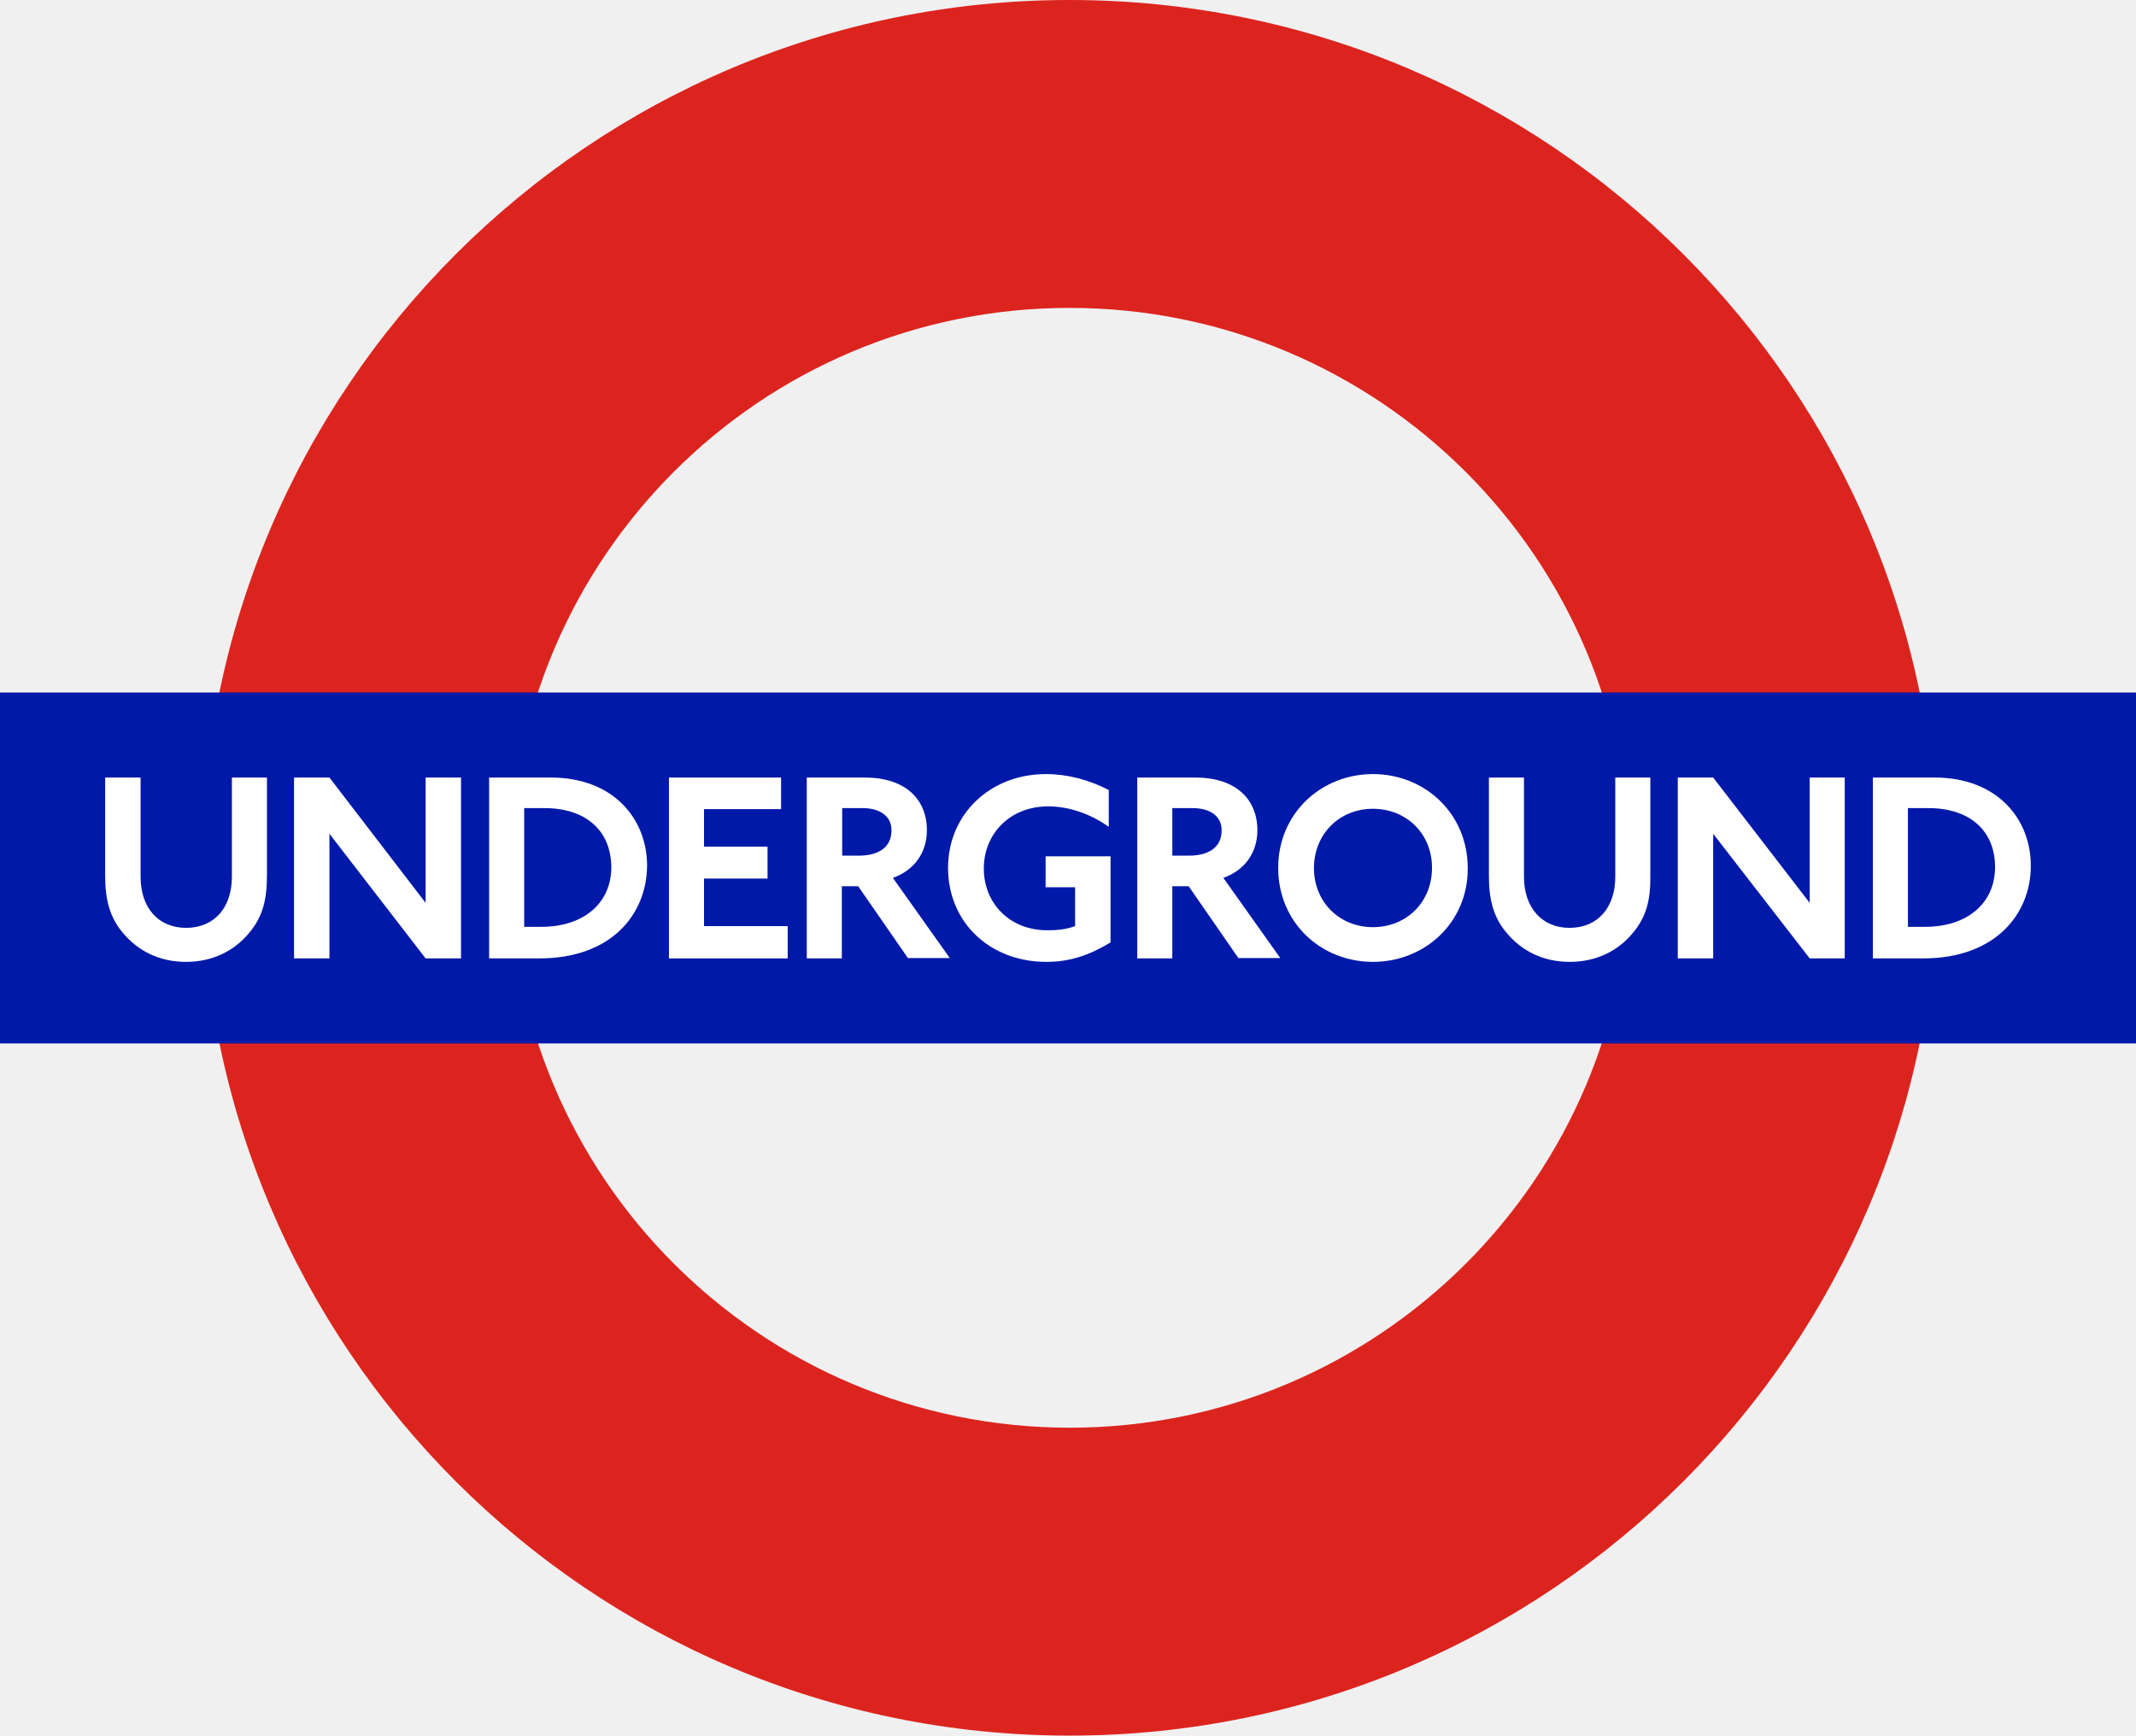
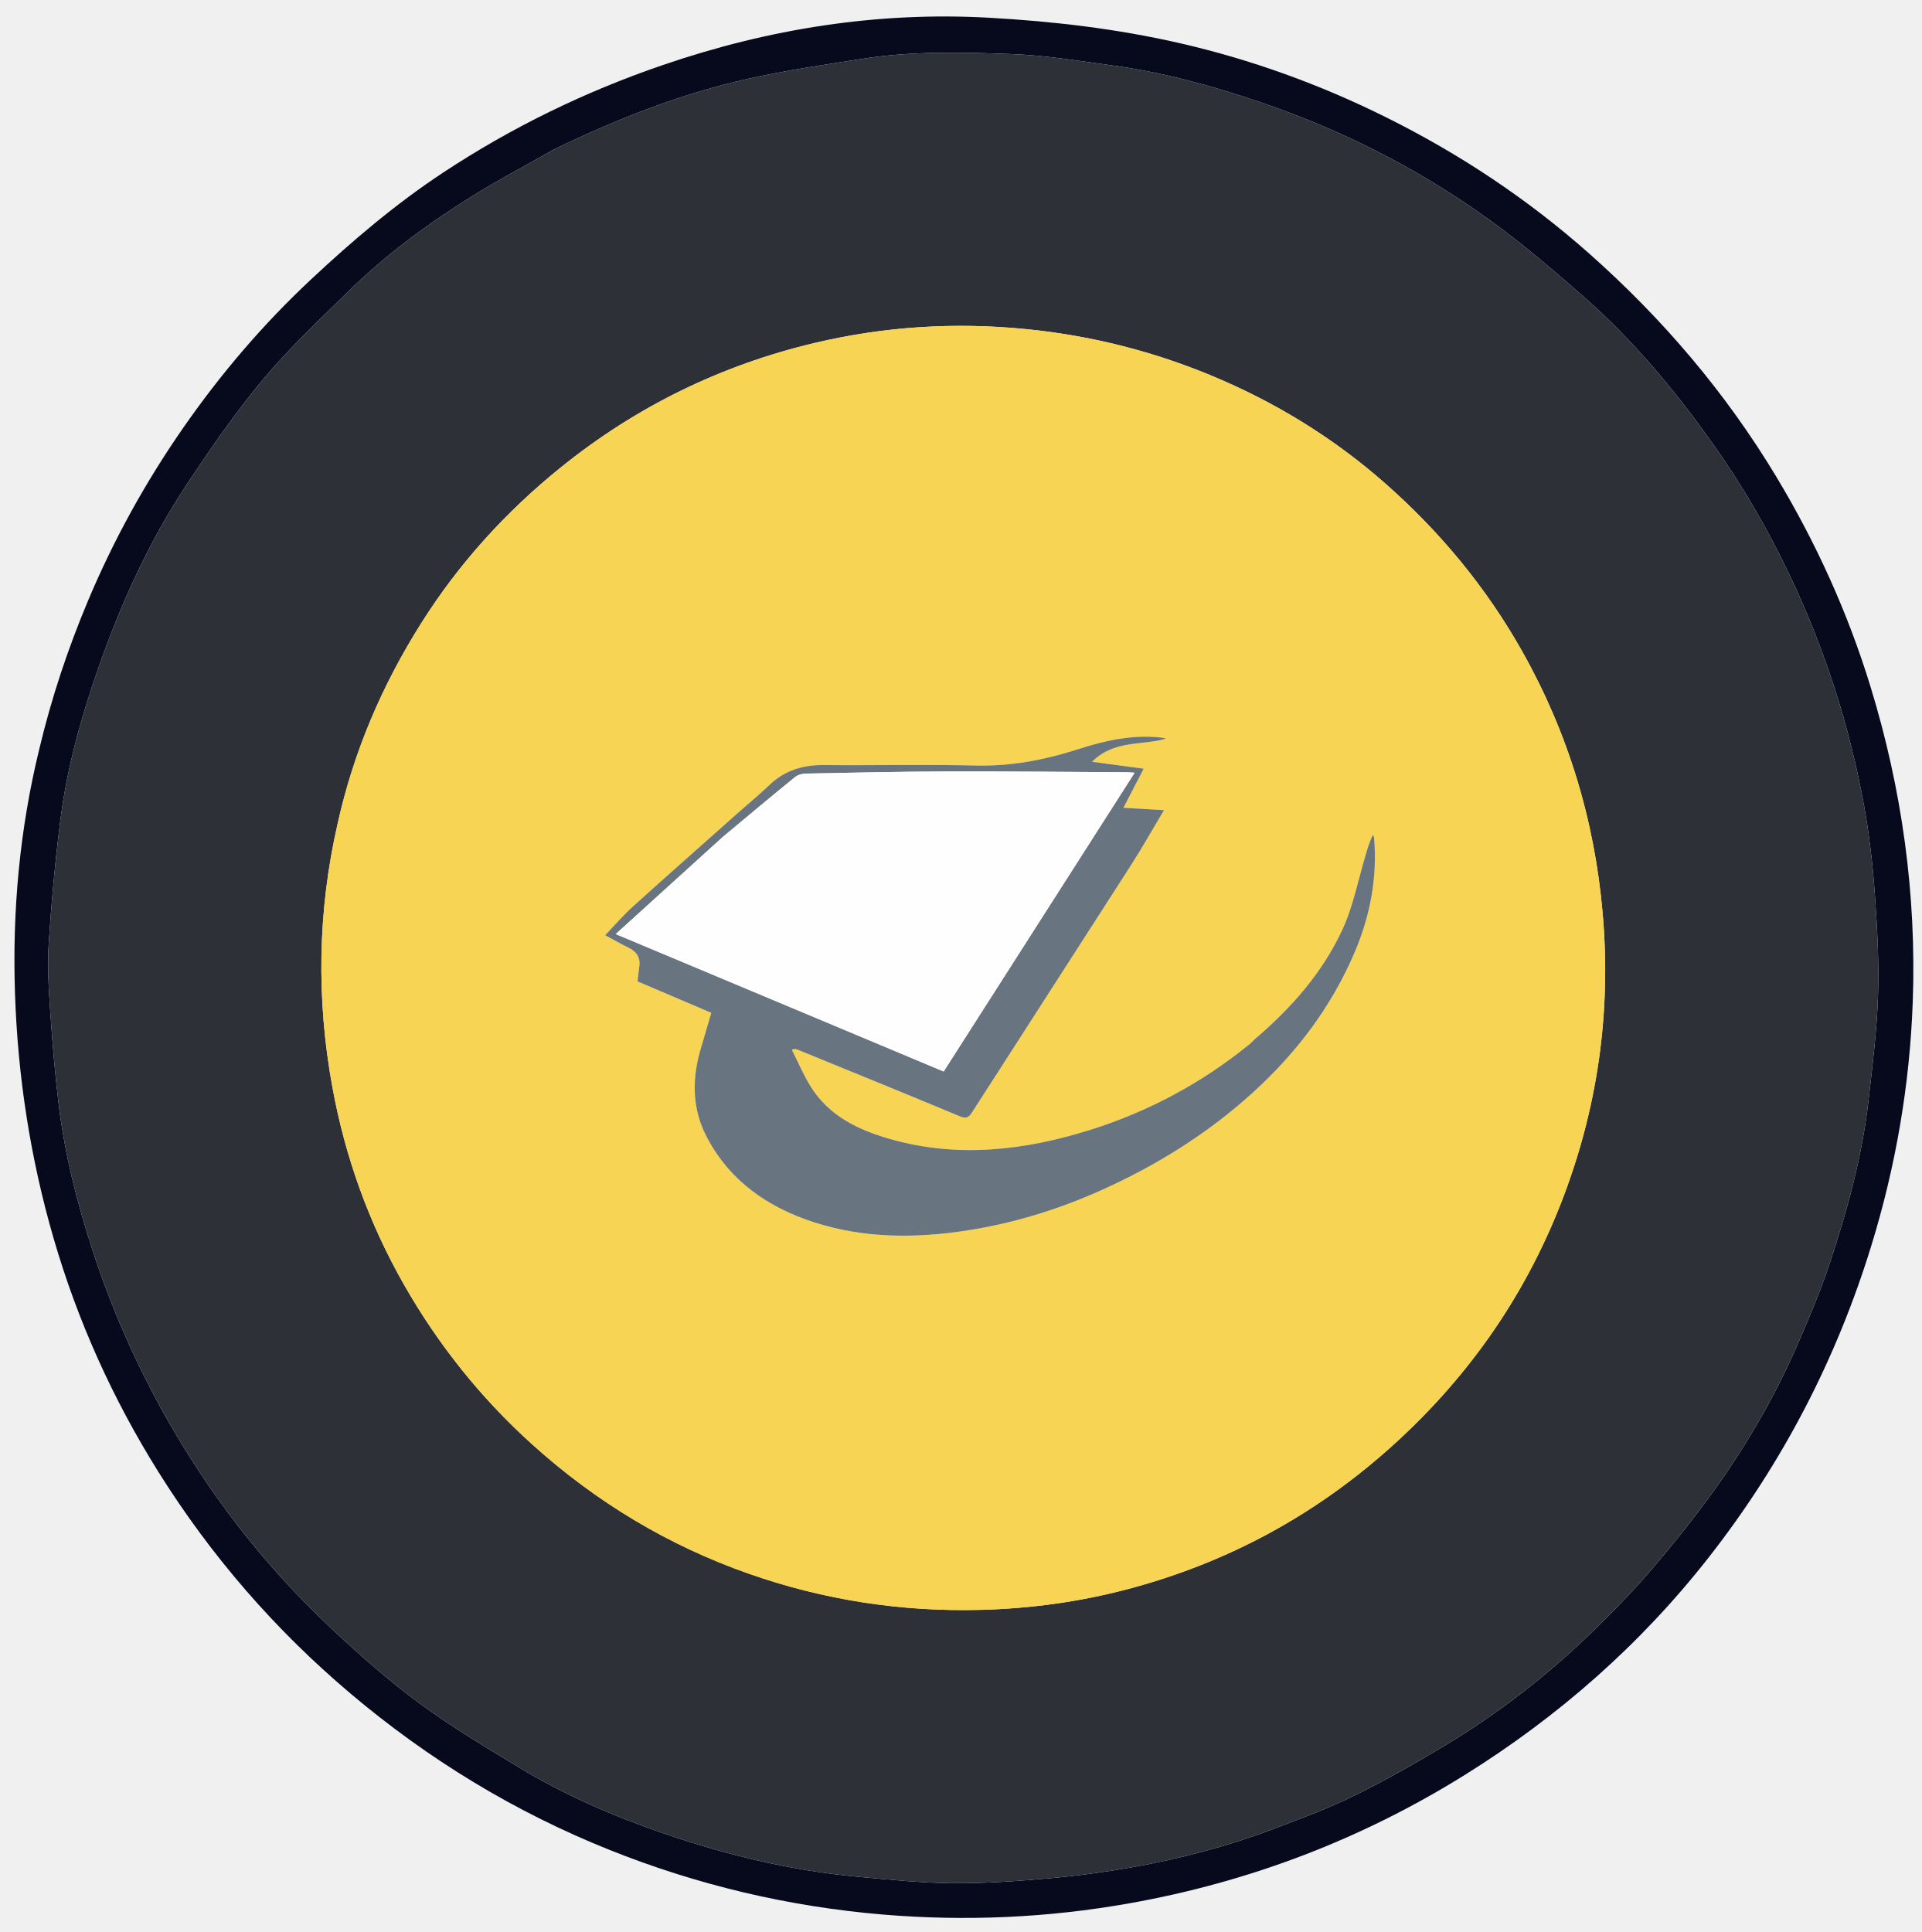
- <svg xmlns="http://www.w3.org/2000/svg" version="1.1" id="Livello_1" x="0px" y="0px" viewBox="0 0 615.3 500" enable-background="new 0 0 615.3 500" xml:space="preserve">
-   <g>
-     <path fill="#DC241F" d="M469.5,250c0,89.1-72.3,161.3-161.3,161.3c-89.1,0-161.3-72.2-161.3-161.3S219,88.7,308.1,88.7   C397.2,88.7,469.5,160.9,469.5,250 M308.1,0C170,0,58.1,111.9,58.1,250c0,138.1,111.9,250,250,250c138.1,0,250-111.9,250-250   C558.1,111.9,446.2,0,308.1,0" />
-     <rect x="0" y="199.5" fill="#0019A8" width="615.3" height="101.1" />
-     <path fill="#FFFFFF" d="M71.9,268.6c-4.2,5.2-10.5,8.5-18.3,8.5c-7.8,0-14-3.2-18.4-8.6c-3.4-4.1-4.9-9-4.9-16V224h10.2v28.6   c0,8.9,5.1,14.7,13.1,14.7c8.2,0,13.2-5.9,13.2-14.7V224h10.1v28.2C76.9,259.4,75.6,264.1,71.9,268.6" />
-     <polygon fill="#FFFFFF" points="122.6,276.1 94.9,240.2 94.9,276.1 84.7,276.1 84.7,224 94.9,224 122.6,260.1 122.6,224 132.8,224    132.8,276.1  " />
-     <path fill="#FFFFFF" d="M155.4,276.1h-14.5V224h17.8c18,0,27.7,11.9,27.7,25.4C186.3,263.4,176.1,276.1,155.4,276.1 M156.8,232.8   H151V267h5c12.1,0,20.1-6.8,20.1-17.2C176,239.3,168.8,232.8,156.8,232.8" />
-     <polygon fill="#FFFFFF" points="192.7,276.1 192.7,224 225,224 225,233.1 202.8,233.1 202.8,243.9 221.1,243.9 221.1,253.1    202.8,253.1 202.8,266.8 226.9,266.8 226.9,276.1  " />
-     <path fill="#FFFFFF" d="M261.6,276.1l-14.4-20.8h-4.7v20.8h-10.1V224h16.9c10.7,0,17.7,5.6,17.7,15.2c0,6.4-3.6,11.5-9.8,13.7   l16.4,23.1H261.6z M248.4,232.8h-5.8v13.7h4.8c5.9,0,9.4-2.6,9.4-7.2C256.9,235.3,253.7,232.8,248.4,232.8" />
-     <path fill="#FFFFFF" d="M301.4,277.1c-16.3,0-28.3-11.4-28.3-27.1c0-15.3,12-27,28.2-27c6.1,0,12.3,1.6,18.1,4.6v10.6   c-4.9-3.5-11.2-5.9-17.4-5.9c-11.3,0-18.6,8.1-18.6,17.9c0,10,7.4,17.8,18.3,17.8c2.7,0,5.3-0.2,8-1.2v-11.2h-8.5v-8.9h18.7v24.8   C313.6,275.3,308.1,277.1,301.4,277.1" />
-     <path fill="#FFFFFF" d="M356.8,276.1l-14.4-20.8h-4.7v20.8h-10.1V224h16.9c10.7,0,17.7,5.6,17.7,15.2c0,6.4-3.6,11.5-9.8,13.7   l16.4,23.1H356.8z M343.5,232.8h-5.8v13.7h4.8c5.9,0,9.4-2.6,9.4-7.2C352,235.3,348.8,232.8,343.5,232.8" />
-     <path fill="#FFFFFF" d="M395.5,277.1c-15,0-27.3-11.3-27.3-27.1c0-15.7,12.4-27,27.3-27c14.9,0,27.3,11.3,27.3,27.1   C422.9,265.8,410.4,277.1,395.5,277.1 M395.5,233c-9.8,0-17,7.4-17,17.1c0,9.6,7.2,17,17,17c9.8,0,17-7.4,17-17   C412.6,240.4,405.3,233,395.5,233" />
-     <path fill="#FFFFFF" d="M470.5,268.6c-4.2,5.2-10.5,8.5-18.3,8.5c-7.8,0-14-3.2-18.4-8.6c-3.4-4.1-4.9-9-4.9-16V224h10.1v28.6   c0,8.9,5.2,14.7,13.1,14.7c8.2,0,13.2-5.9,13.2-14.7V224h10.1v28.2C475.5,259.4,474.2,264.1,470.5,268.6" />
-     <polygon fill="#FFFFFF" points="521.3,276.1 493.5,240.2 493.5,276.1 483.3,276.1 483.3,224 493.5,224 521.3,260.1 521.3,224    531.4,224 531.4,276.1  " />
-     <path fill="#FFFFFF" d="M554,276.1h-14.5V224h17.8c18,0,27.7,11.9,27.7,25.4C585,263.4,574.7,276.1,554,276.1 M555.5,232.8h-5.9   V267h5c12.1,0,20.1-6.8,20.1-17.2C574.7,239.3,567.4,232.8,555.5,232.8" />
-   </g>
+ <svg xmlns="http://www.w3.org/2000/svg" version="1.1" id="Layer_1" x="0px" y="0px" width="100%" viewBox="0 0 1113 1119" enable-background="new 0 0 1113 1119" xml:space="preserve">
+   <path fill="transparent" opacity="1" stroke="none" d=" M1114,411   C1114,647.64 1114,883.78 1114,1119.96   C743.068,1119.96 372.136,1119.96 1.102,1119.96   C1.102,747.11 1.102,374.219 1.102,1.165   C372,1.165 743,1.165 1114,1.165   C1114,137.531 1114,274.015 1114,411  M22.73,434.167   C11.358,480.457 7.11,527.414 8.672,575.037   C10.262,623.527 17.595,671.024 31.146,717.594   C45.018,765.268 65.267,810.129 91.527,852.174   C121.954,900.889 159.163,943.872 203.096,980.968   C248.228,1019.076 298.043,1049.431 352.902,1071.396   C403.842,1091.791 456.714,1104.301 511.36,1108.888   C559.166,1112.901 606.812,1110.792 654.061,1102.401   C723.634,1090.044 788.618,1065.289 848.562,1027.911   C902.786,994.101 950.229,952.394 989.69,901.991   C1032.251,847.629 1063.6,787.339 1083.888,721.303   C1098.01,675.337 1106.095,628.327 1107.822,580.316   C1110.061,518.078 1101.582,457.139 1083.34,397.645   C1070.23,354.886 1051.843,314.397 1028.762,276.063   C999.454,227.385 963.021,184.634 920.591,147.002   C884.909,115.356 845.457,89.146 802.765,67.923   C764.556,48.93 724.655,34.461 683.033,24.942   C646.817,16.66 610.052,12.352 572.991,10.278   C508.161,6.649 445.369,16.654 384.061,37.617   C338.981,53.032 296.53,73.663 256.788,99.872   C229.223,118.05 204.175,139.357 180.092,161.883   C152.372,187.811 127.877,216.502 106.239,247.614   C84.337,279.106 65.864,312.521 50.985,347.933   C39.33,375.672 29.839,404.085 22.73,434.167  z" />
+   <path fill="#060A1C" opacity="1" stroke="none" d=" M22.777,433.751   C29.839,404.085 39.33,375.672 50.985,347.933   C65.864,312.521 84.337,279.106 106.239,247.614   C127.877,216.502 152.372,187.811 180.092,161.883   C204.175,139.357 229.223,118.05 256.788,99.872   C296.53,73.663 338.981,53.032 384.061,37.617   C445.369,16.654 508.161,6.649 572.991,10.278   C610.052,12.352 646.817,16.66 683.033,24.942   C724.655,34.461 764.556,48.93 802.765,67.923   C845.457,89.146 884.909,115.356 920.591,147.002   C963.021,184.634 999.454,227.385 1028.762,276.063   C1051.843,314.397 1070.23,354.886 1083.34,397.645   C1101.582,457.139 1110.061,518.078 1107.822,580.316   C1106.095,628.327 1098.01,675.337 1083.888,721.303   C1063.6,787.339 1032.251,847.629 989.69,901.991   C950.229,952.394 902.786,994.101 848.562,1027.911   C788.618,1065.289 723.634,1090.044 654.061,1102.401   C606.812,1110.792 559.166,1112.901 511.36,1108.888   C456.714,1104.301 403.842,1091.791 352.902,1071.396   C298.043,1049.431 248.228,1019.076 203.096,980.968   C159.163,943.872 121.954,900.889 91.527,852.174   C65.267,810.129 45.018,765.268 31.146,717.594   C17.595,671.024 10.262,623.527 8.672,575.037   C7.11,527.414 11.358,480.457 22.777,433.751  M321.009,86.458   C304.696,95.746 288.044,104.492 272.148,114.445   C247.077,130.143 223.281,147.704 202.112,168.464   C185.149,185.1 167.688,201.431 152.485,219.601   C136.457,238.758 122.166,259.484 108.335,280.334   C86.267,313.601 69.892,349.796 56.764,387.447   C46.859,415.853 38.806,444.804 35.011,474.679   C31.988,498.476 29.781,522.408 28.214,546.346   C27.37,559.232 28.182,572.285 29.054,585.209   C30.291,603.541 31.811,621.879 34.044,640.113   C37.562,668.832 44.685,696.801 53.643,724.276   C65.638,761.064 81.452,796.136 101.129,829.498   C116.004,854.72 132.8,878.607 151.691,900.877   C164.658,916.163 178.611,930.748 193.247,944.446   C209.21,959.385 225.757,973.911 243.361,986.83   C261.79,1000.354 281.545,1012.139 301.139,1023.992   C327.406,1039.88 355.522,1051.987 384.507,1061.939   C421.149,1074.52 458.664,1083.527 497.331,1087.039   C515.476,1088.688 533.672,1090.589 551.859,1090.741   C570.4,1090.896 589.002,1089.548 607.495,1087.921   C623.629,1086.502 639.747,1084.332 655.697,1081.508   C684.002,1076.497 711.759,1069.14 738.659,1058.927   C754.176,1053.036 769.811,1047.215 784.669,1039.893   C802.512,1031.099 819.87,1021.216 836.929,1010.957   C867.894,992.335 896.362,970.285 922.262,945.096   C934.887,932.818 947.214,920.121 958.573,906.682   C972.154,890.614 985.296,874.062 997.293,856.793   C1014.574,831.917 1029.498,805.537 1041.556,777.689   C1048.085,762.61 1054.542,747.423 1059.701,731.844   C1069.821,701.286 1078.414,670.253 1082.097,638.147   C1084.436,617.761 1087.016,597.324 1087.7,576.849   C1088.354,557.303 1087.27,537.639 1085.874,518.103   C1084.66,501.119 1082.749,484.098 1079.737,467.346   C1071.382,420.876 1057.005,376.218 1036.747,333.55   C1024.111,306.936 1009.396,281.501 992.313,257.431   C970.332,226.462 946.238,197.347 917.656,172.236   C902.342,158.781 886.841,145.446 870.571,133.191   C827.622,100.84 780.406,76.322 729.492,59.027   C701.655,49.572 673.343,41.833 644.15,37.891   C624.808,35.28 605.429,32.038 585.983,31.316   C557.28,30.249 528.419,29.542 499.859,33.995   C477.466,37.486 454.983,40.783 432.889,45.727   C394.157,54.393 357.383,68.884 321.009,86.458  z" />
+   <path fill="#2E3038" opacity="1" stroke="none" d=" M321.343,86.285   C357.383,68.884 394.157,54.393 432.889,45.727   C454.983,40.783 477.466,37.486 499.859,33.995   C528.419,29.542 557.28,30.249 585.983,31.316   C605.429,32.038 624.808,35.28 644.15,37.891   C673.343,41.833 701.655,49.572 729.492,59.027   C780.406,76.322 827.622,100.84 870.571,133.191   C886.841,145.446 902.342,158.781 917.656,172.236   C946.238,197.347 970.332,226.462 992.313,257.431   C1009.396,281.501 1024.111,306.936 1036.747,333.55   C1057.005,376.218 1071.382,420.876 1079.737,467.346   C1082.749,484.098 1084.66,501.119 1085.874,518.103   C1087.27,537.639 1088.354,557.303 1087.7,576.849   C1087.016,597.324 1084.436,617.761 1082.097,638.147   C1078.414,670.253 1069.821,701.286 1059.701,731.844   C1054.542,747.423 1048.085,762.61 1041.556,777.689   C1029.498,805.537 1014.574,831.917 997.293,856.793   C985.296,874.062 972.154,890.614 958.573,906.682   C947.214,920.121 934.887,932.818 922.262,945.096   C896.362,970.285 867.894,992.335 836.929,1010.957   C819.87,1021.216 802.512,1031.099 784.669,1039.893   C769.811,1047.215 754.176,1053.036 738.659,1058.927   C711.759,1069.14 684.002,1076.497 655.697,1081.508   C639.747,1084.332 623.629,1086.502 607.495,1087.921   C589.002,1089.548 570.4,1090.896 551.859,1090.741   C533.672,1090.589 515.476,1088.688 497.331,1087.039   C458.664,1083.527 421.149,1074.52 384.507,1061.939   C355.522,1051.987 327.406,1039.88 301.139,1023.992   C281.545,1012.139 261.79,1000.354 243.361,986.83   C225.757,973.911 209.21,959.385 193.247,944.446   C178.611,930.748 164.658,916.163 151.691,900.877   C132.8,878.607 116.004,854.72 101.129,829.498   C81.452,796.136 65.638,761.064 53.643,724.276   C44.685,696.801 37.562,668.832 34.044,640.113   C31.811,621.879 30.291,603.541 29.054,585.209   C28.182,572.285 27.37,559.232 28.214,546.346   C29.781,522.408 31.988,498.476 35.011,474.679   C38.806,444.804 46.859,415.853 56.764,387.447   C69.892,349.796 86.267,313.601 108.335,280.334   C122.166,259.484 136.457,238.758 152.485,219.601   C167.688,201.431 185.149,185.1 202.112,168.464   C223.281,147.704 247.077,130.143 272.148,114.445   C288.044,104.492 304.696,95.746 321.343,86.285  M195.553,477.009   C183.944,527.692 183.171,578.625 192.511,629.69   C199.905,670.113 213.611,708.337 233.99,744.074   C253.843,778.888 278.544,809.802 308.352,836.68   C345.318,870.011 387.066,895.174 434.074,911.614   C477.453,926.785 522.084,933.61 568.018,932.422   C596.935,931.674 625.394,927.761 653.315,920.367   C709.766,905.417 759.922,878.583 803.672,839.833   C848.6,800.039 882.445,752.416 904.234,696.47   C925.23,642.56 933.265,586.705 928.234,528.977   C923.542,475.138 908.236,424.588 881.763,377.491   C860.937,340.441 834.209,308.133 802.341,280.042   C772.069,253.36 738.058,232.583 700.867,217.235   C666.701,203.135 631.107,194.271 594.219,190.611   C553.082,186.531 512.384,189.064 472.229,198.545   C417.658,211.431 368.441,235.483 324.74,270.766   C292.848,296.514 265.686,326.45 243.832,361.14   C221.372,396.792 204.927,434.982 195.553,477.009  z" />
+   <path fill="#F7D453" opacity="1" stroke="none" d=" M195.648,476.602   C204.927,434.982 221.372,396.792 243.832,361.14   C265.686,326.45 292.848,296.514 324.74,270.766   C368.441,235.483 417.658,211.431 472.229,198.545   C512.384,189.064 553.082,186.531 594.219,190.611   C631.107,194.271 666.701,203.135 700.867,217.235   C738.058,232.583 772.069,253.36 802.341,280.042   C834.209,308.133 860.937,340.441 881.763,377.491   C908.236,424.588 923.542,475.138 928.234,528.977   C933.265,586.705 925.23,642.56 904.234,696.47   C882.445,752.416 848.6,800.039 803.672,839.833   C759.922,878.583 709.766,905.417 653.315,920.367   C625.394,927.761 596.935,931.674 568.018,932.422   C522.084,933.61 477.453,926.785 434.074,911.614   C387.066,895.174 345.318,870.011 308.352,836.68   C278.544,809.802 253.843,778.888 233.99,744.074   C213.611,708.337 199.905,670.113 192.511,629.69   C183.171,578.625 183.944,527.692 195.648,476.602  M726.572,602.07   C725.61,602.992 724.71,603.988 723.679,604.825   C696.003,627.308 665.122,643.886 631.113,654.522   C593.146,666.396 554.699,670.832 515.737,659.782   C497.029,654.477 479.792,646.255 469.167,628.742   C465.147,622.116 462.093,614.905 458.598,607.96   C460.475,607.481 461.125,607.618 461.73,607.866   C493.082,620.686 524.468,633.426 555.728,646.469   C559.291,647.955 560.857,647.576 562.865,644.446   C593.605,596.544 624.507,548.746 655.22,500.827   C661.732,490.668 667.646,480.127 674.148,469.239   C666.02,468.768 658.674,468.342 650.656,467.878   C654.682,460.102 658.385,452.951 662.385,445.225   C652.348,443.876 643.094,442.632 632.489,441.207   C645.209,428.442 661.437,431.906 675.341,427.836   C673.63,427.241 672.007,427.126 670.386,426.99   C654.469,425.654 639.249,429.161 624.299,433.973   C604.994,440.188 585.495,443.901 564.997,443.393   C535.691,442.667 506.351,443.394 477.03,443.117   C464.814,443.002 454.32,446.308 445.421,454.866   C439.678,460.389 433.482,465.44 427.521,470.738   C407.127,488.862 386.668,506.915 366.414,525.194   C361.019,530.063 356.267,535.646 350.497,541.653   C355.597,544.398 359.72,546.793 363.998,548.87   C368.56,551.084 370.956,554.359 370.296,559.559   C369.925,562.472 369.598,565.39 369.239,568.406   C383.59,574.525 397.738,580.558 411.968,586.626   C409.869,593.784 407.939,600.469 405.949,607.137   C400.658,624.866 400.714,642.337 409.546,658.956   C422.951,684.184 444.782,699.267 471.294,707.869   C500.543,717.358 530.502,717.298 560.575,712.594   C587.156,708.436 612.633,700.609 637.225,689.629   C669.644,675.154 699.437,656.631 725.7,632.734   C750.988,609.725 771.281,582.972 784.713,551.274   C793.638,530.214 797.737,508.396 795.867,485.539   C795.81,484.838 795.46,484.161 795.246,483.472   C793.209,487.389 792.11,491.346 790.925,495.277   C786.569,509.736 783.753,524.913 777.469,538.482   C765.935,563.384 747.968,583.803 726.572,602.07  z" />
+   <path fill="#687480" opacity="1" stroke="none" d=" M726.826,601.822   C747.968,583.803 765.935,563.384 777.469,538.482   C783.753,524.913 786.569,509.736 790.925,495.277   C792.11,491.346 793.209,487.389 795.246,483.472   C795.46,484.161 795.81,484.838 795.867,485.539   C797.737,508.396 793.638,530.214 784.713,551.274   C771.281,582.972 750.988,609.725 725.7,632.734   C699.437,656.631 669.644,675.154 637.225,689.629   C612.633,700.609 587.156,708.436 560.575,712.594   C530.502,717.298 500.543,717.358 471.294,707.869   C444.782,699.267 422.951,684.184 409.546,658.956   C400.714,642.337 400.658,624.866 405.949,607.137   C407.939,600.469 409.869,593.784 411.968,586.626   C397.738,580.558 383.59,574.525 369.239,568.406   C369.598,565.39 369.925,562.472 370.296,559.559   C370.956,554.359 368.56,551.084 363.998,548.87   C359.72,546.793 355.597,544.398 350.497,541.653   C356.267,535.646 361.019,530.063 366.414,525.194   C386.668,506.915 407.127,488.862 427.521,470.738   C433.482,465.44 439.678,460.389 445.421,454.866   C454.32,446.308 464.814,443.002 477.03,443.117   C506.351,443.394 535.691,442.667 564.997,443.393   C585.495,443.901 604.994,440.188 624.299,433.973   C639.249,429.161 654.469,425.654 670.386,426.99   C672.007,427.126 673.63,427.241 675.341,427.836   C661.437,431.906 645.209,428.442 632.489,441.207   C643.094,442.632 652.348,443.876 662.385,445.225   C658.385,452.951 654.682,460.102 650.656,467.878   C658.674,468.342 666.02,468.768 674.148,469.239   C667.646,480.127 661.732,490.668 655.22,500.827   C624.507,548.746 593.605,596.544 562.865,644.446   C560.857,647.576 559.291,647.955 555.728,646.469   C524.468,633.426 493.082,620.686 461.73,607.866   C461.125,607.618 460.475,607.481 458.598,607.96   C462.093,614.905 465.147,622.116 469.167,628.742   C479.792,646.255 497.029,654.477 515.737,659.782   C554.699,670.832 593.146,666.396 631.113,654.522   C665.122,643.886 696.003,627.308 723.679,604.825   C724.71,603.988 725.61,602.992 726.826,601.822  M418.436,484.927   C398.014,503.454 377.592,521.981 356.614,541.012   C419.844,567.51 482.839,593.91 546.551,620.61   C583.349,563.037 619.985,505.721 657.154,447.568   C654.658,447.391 653.858,447.289 653.058,447.284   C618.267,447.104 583.475,446.731 548.685,446.826   C521.379,446.9 494.075,447.51 466.773,448.04   C464.611,448.082 462.031,448.815 460.392,450.147   C446.476,461.452 432.734,472.971 418.436,484.927  z" />
+   <path fill="#FEFEFF" opacity="1" stroke="none" d=" M418.688,484.676   C432.734,472.971 446.476,461.452 460.392,450.147   C462.031,448.815 464.611,448.082 466.773,448.04   C494.075,447.51 521.379,446.9 548.685,446.826   C583.475,446.731 618.267,447.104 653.058,447.284   C653.858,447.289 654.658,447.391 657.154,447.568   C619.985,505.721 583.349,563.037 546.551,620.61   C482.839,593.91 419.844,567.51 356.614,541.012   C377.592,521.981 398.014,503.454 418.688,484.676  z" />
</svg>
